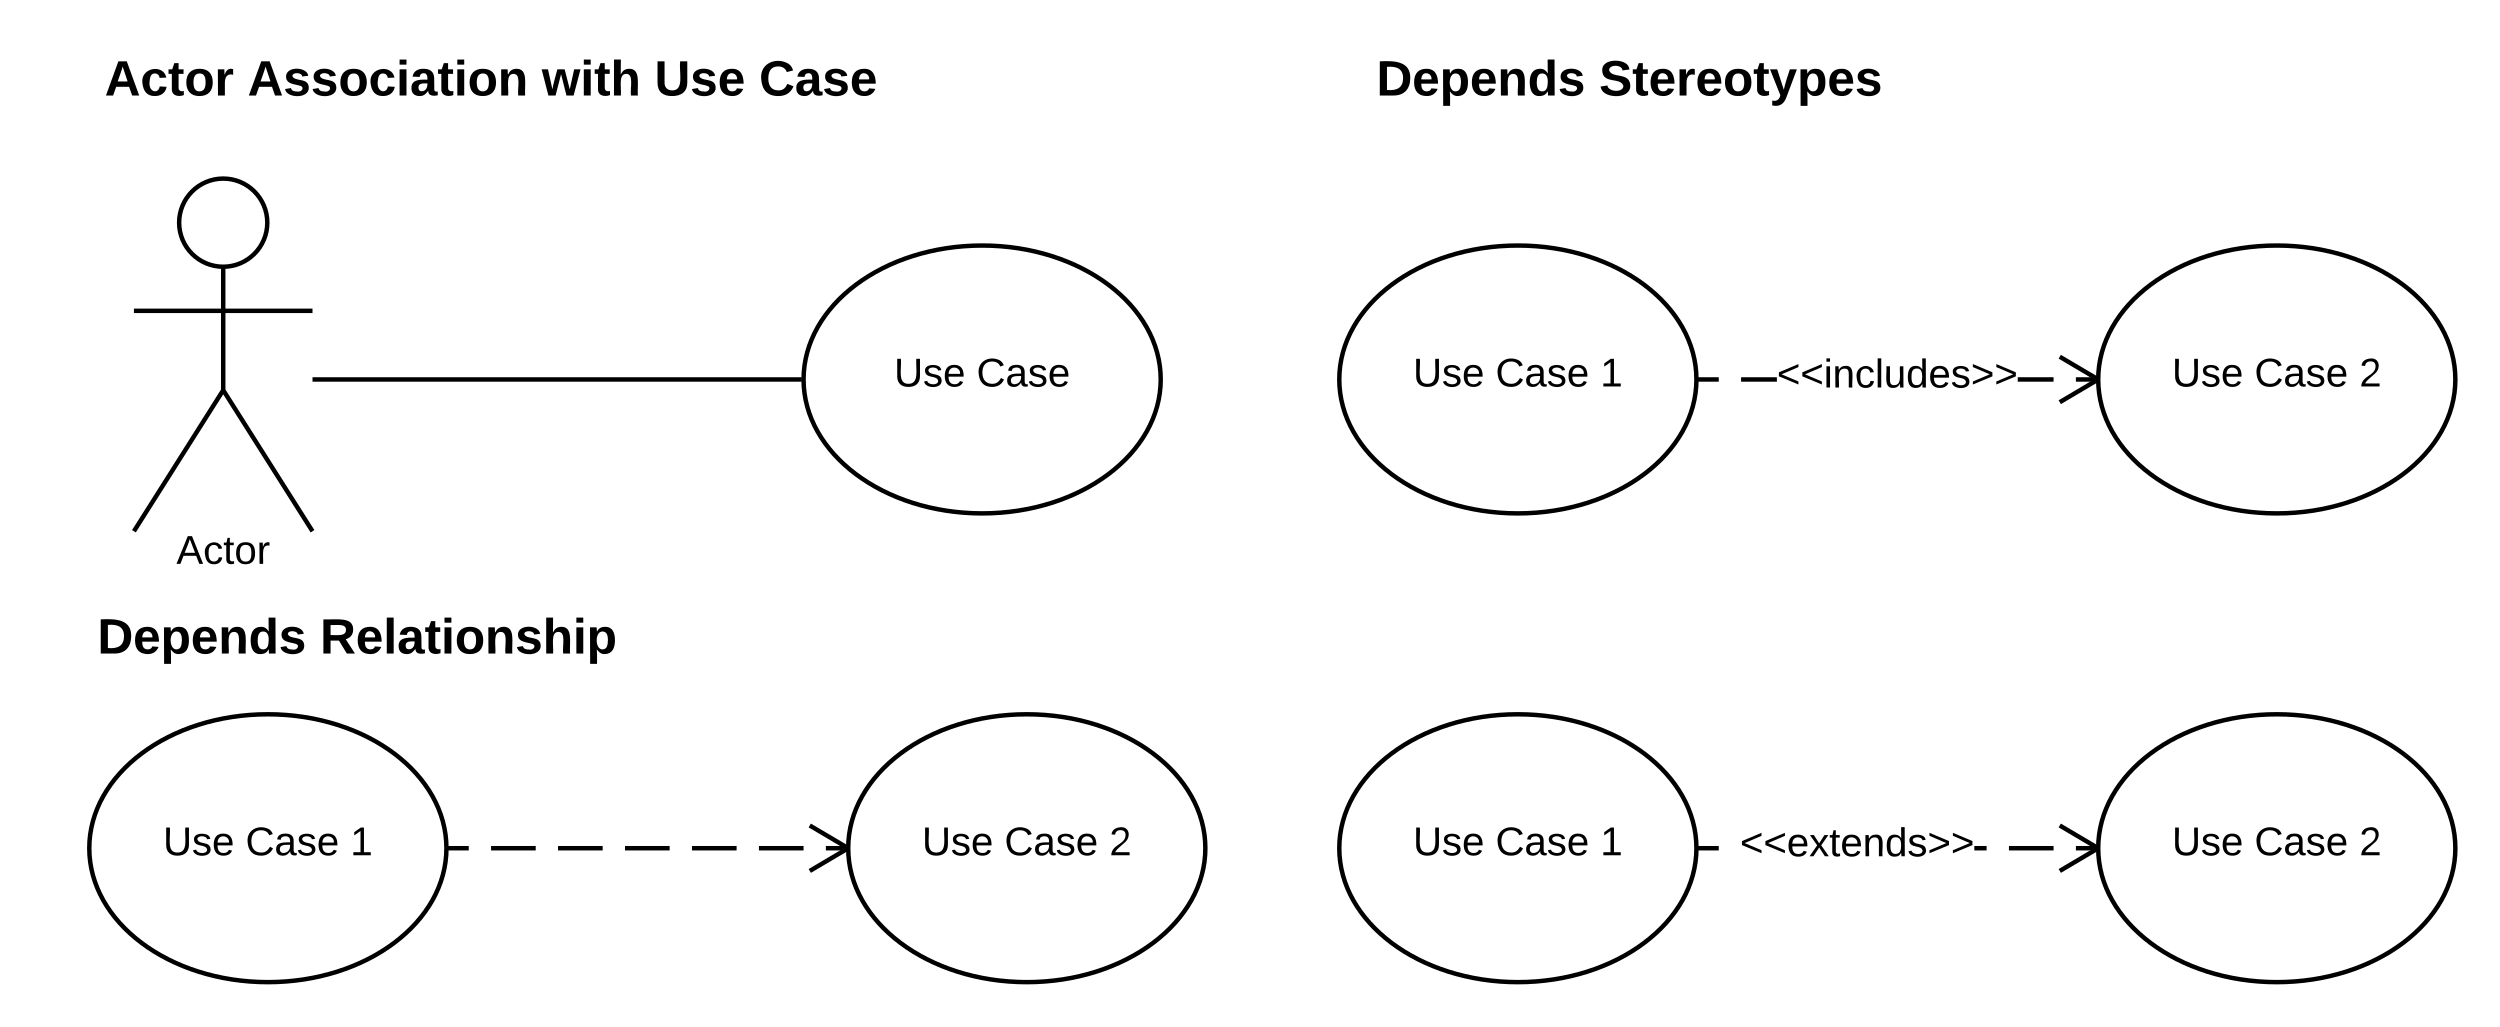
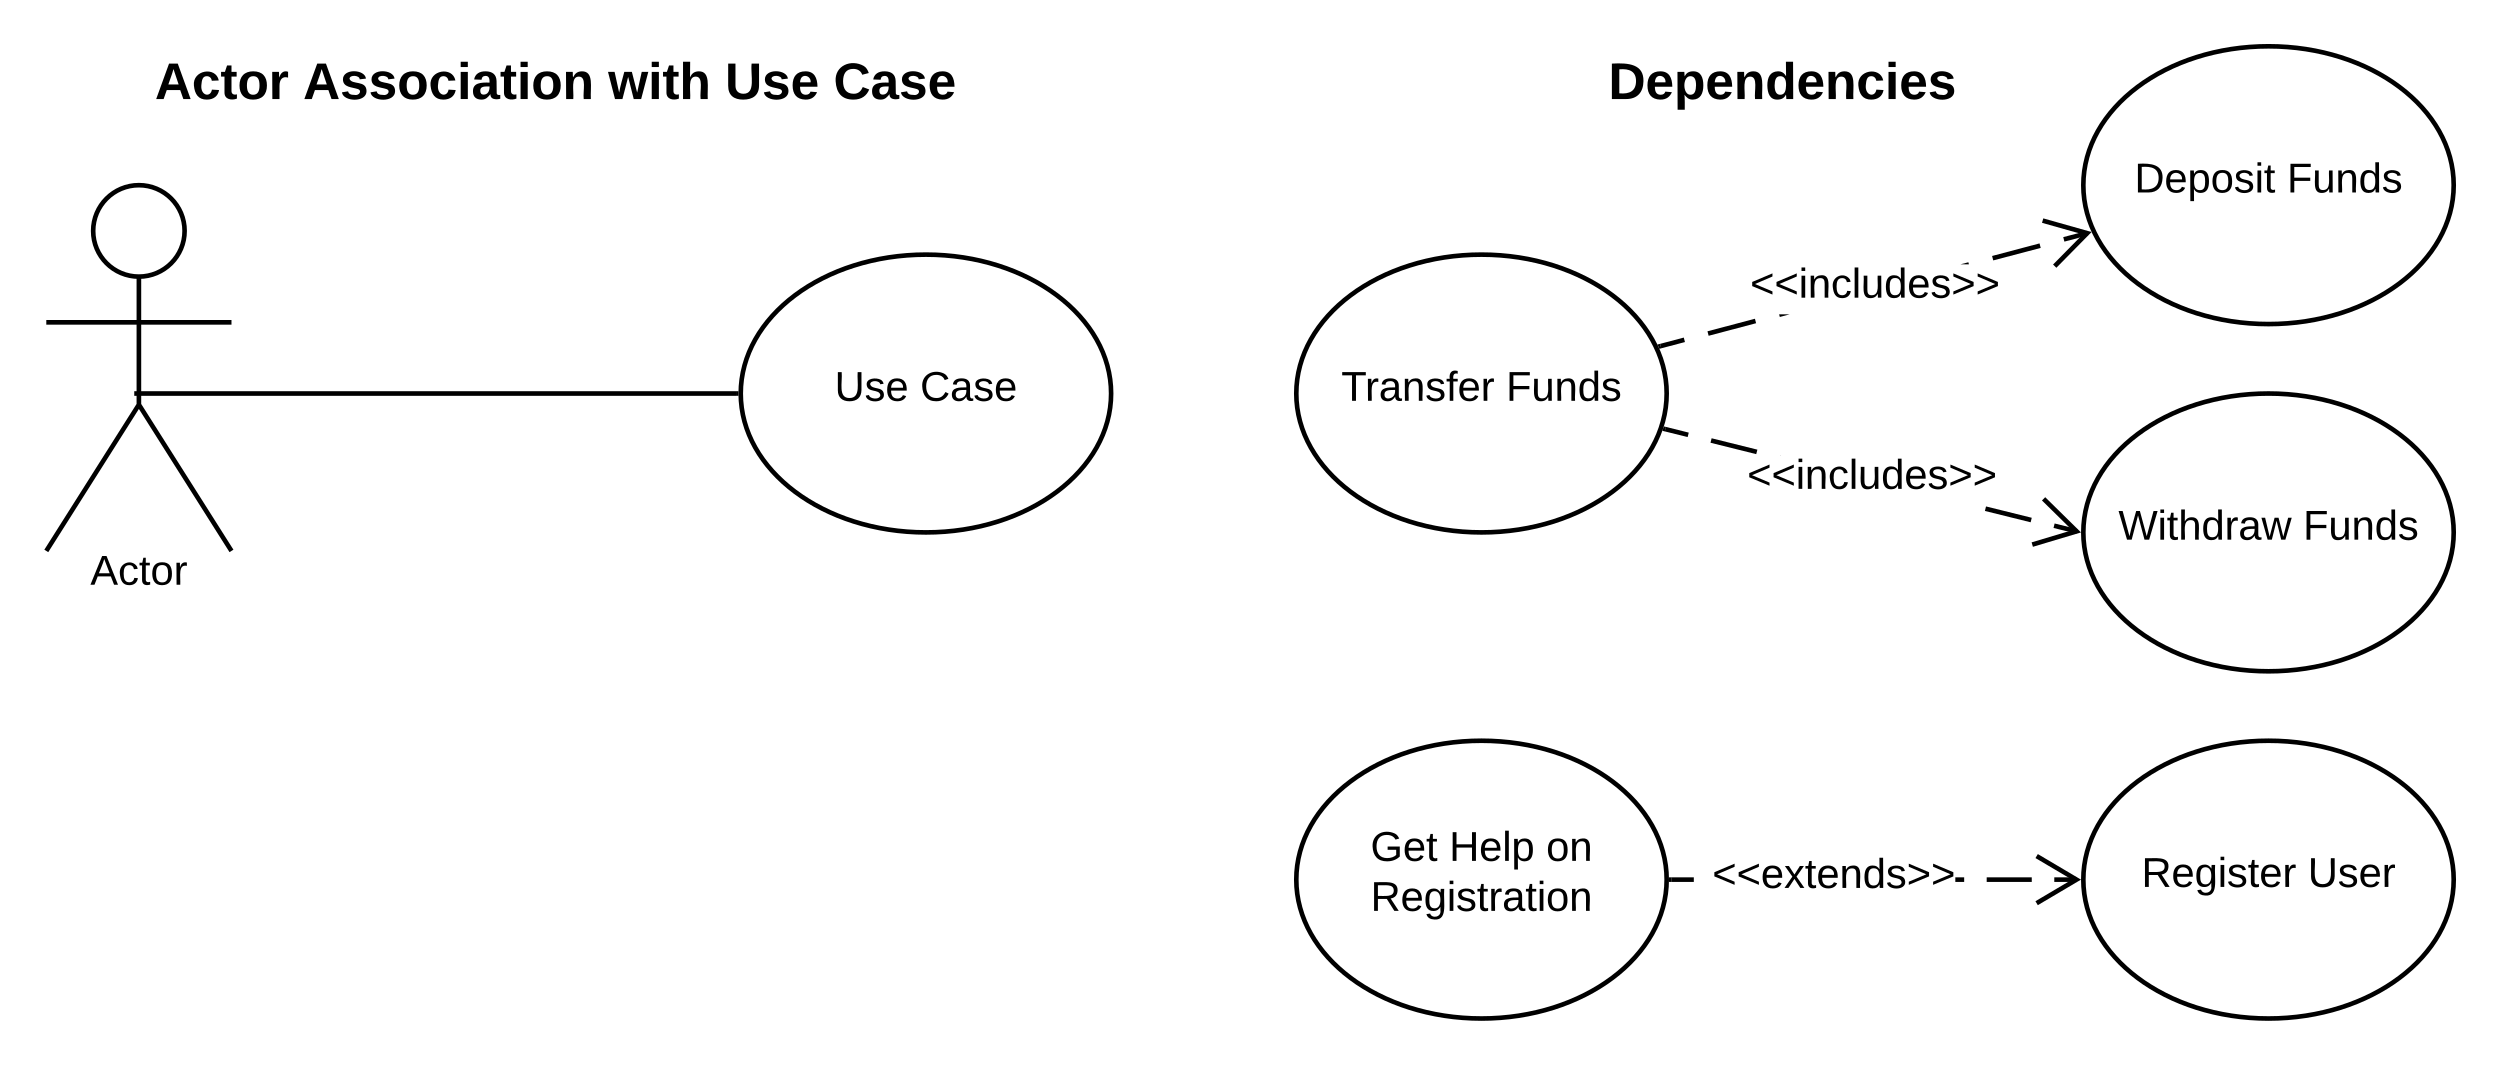
- <svg xmlns="http://www.w3.org/2000/svg" xmlns:xlink="http://www.w3.org/1999/xlink" width="1120" height="460">
-   <g transform="translate(-160 0)">
+ <svg xmlns="http://www.w3.org/2000/svg" xmlns:ns1="lucid" xmlns:xlink="http://www.w3.org/1999/xlink" width="1080" height="460">
+   <g transform="translate(-200 0)" ns1:page-tab-id="ZTWUxN9JNZVF">
    <path d="M0 0h1360v1760H0z" fill="#fff" />
    <path d="M279.75 99.75c0 10.9-8.84 19.75-19.75 19.75-10.9 0-19.75-8.84-19.75-19.75C240.25 88.85 249.1 80 260 80c10.9 0 19.75 8.84 19.75 19.75z" stroke="#000" stroke-width="2" fill="#fff" />
-     <path d="M220 80h80v158h-80z" fill="none" />
    <path d="M260 119.5v55.3l40 63.2m-40-63.2L220 238m0-98.75h80" stroke="#000" stroke-width="2" fill="none" />
+     <path d="M220 80h80v180h-80z" fill="none" />
    <use xlink:href="#a" transform="matrix(1,0,0,1,140,238) translate(99.025 14.6)" />
    <path d="M680 170c0 33.14-35.82 60-80 60s-80-26.86-80-60 35.82-60 80-60 80 26.86 80 60z" stroke="#000" stroke-width="2" fill="#fff" />
    <use xlink:href="#b" transform="matrix(1,0,0,1,520,110) translate(40.555 63.15)" />
    <use xlink:href="#c" transform="matrix(1,0,0,1,520,110) translate(77.505 63.15)" />
-     <path d="M360 380h180" fill="none" />
-     <path d="M360 380h10m10 0h20m10 0h20m10 0h20m10 0h20m10 0h20m10 0h10" stroke="#000" stroke-width="2" fill="none" />
-     <path d="M360 381h-.03l.03-1v-.38l-.03-.62h.03zM540.04 378.86L540 380v.38l.03.76-16.74 9.9-1.02-1.72 15.76-9.32-15.76-9.32 1-1.72z" />
-     <path d="M300 170h219" stroke="#000" stroke-width="2" fill="none" />
-     <path d="M520 170v.38l.03.62H519v-2h1.03z" />
-     <path d="M360 380c0 33.14-35.82 60-80 60s-80-26.86-80-60 35.82-60 80-60 80 26.86 80 60z" stroke="#000" stroke-width="2" fill="#fff" />
-     <use xlink:href="#b" transform="matrix(1,0,0,1,200,320) translate(33.055 63.15)" />
-     <use xlink:href="#d" transform="matrix(1,0,0,1,200,320) translate(70.005 63.15)" />
-     <use xlink:href="#e" transform="matrix(1,0,0,1,200,320) translate(116.955 63.15)" />
-     <path d="M700 380c0 33.14-35.82 60-80 60s-80-26.86-80-60 35.82-60 80-60 80 26.86 80 60z" stroke="#000" stroke-width="2" fill="#fff" />
-     <use xlink:href="#b" transform="matrix(1,0,0,1,540,320) translate(33.055 63.15)" />
-     <use xlink:href="#d" transform="matrix(1,0,0,1,540,320) translate(70.005 63.15)" />
-     <use xlink:href="#f" transform="matrix(1,0,0,1,540,320) translate(116.955 63.15)" />
-     <path d="M920 170h180" fill="none" />
-     <path d="M920 170h10m10 0h20m10 0h20m10 0h20m10 0h20m10 0h20m10 0h10" stroke="#000" stroke-width="2" fill="none" />
-     <path d="M920 171h-.03l.03-1v-.38l-.03-.62h.03zM1100.04 168.86L1100 170v.38l.03.76-16.74 9.9-1.02-1.72 15.76-9.32-15.76-9.32 1-1.72z" />
-     <path fill="#fff" d="M956.05 159.2h107.9v21.6h-107.9z" />
-     <use xlink:href="#g" transform="matrix(1,0,0,1,956.05,159.2) translate(0 14.4)" />
+     <path d="M262 170h256M262.03 170H258" stroke="#000" stroke-width="2" fill="none" />
+     <path d="M519 170v.4l.03.6h-1.06v-2h1.06zM927.9 147.77l-10.25 2.7-.5-1.92 10.24-2.72zm30.73-8.14l-20.5 5.43-.5-1.94 20.5-5.42zm10.25-2.7l-.3-1.13h4.53zm81.7-22.73h-3.7l3.45-.9zm31-7.1l-20.5 5.4-.5-1.92 20.5-5.43zm20.5-5.44l-10.26 2.72-.5-1.94 10.24-2.7z" />
+     <path d="M917.68 150.47l-.84.22-.6-1.38-.25-.47 1.17-.3zM1103.57 100.23l-15.22 15.45-1.43-1.4 12.85-13.04-17.62-4.98.55-1.92z" />
+     <use xlink:href="#d" transform="matrix(1,0,0,1,956.05,114.2) translate(0 14.4)" />
    <path d="M920 170c0 33.14-35.82 60-80 60s-80-26.86-80-60 35.82-60 80-60 80 26.86 80 60z" stroke="#000" stroke-width="2" fill="#fff" />
-     <use xlink:href="#b" transform="matrix(1,0,0,1,760,110) translate(33.055 63.15)" />
-     <use xlink:href="#d" transform="matrix(1,0,0,1,760,110) translate(70.005 63.15)" />
-     <use xlink:href="#e" transform="matrix(1,0,0,1,760,110) translate(116.955 63.15)" />
-     <path d="M1260 170c0 33.14-35.82 60-80 60s-80-26.86-80-60 35.82-60 80-60 80 26.86 80 60z" stroke="#000" stroke-width="2" fill="#fff" />
-     <use xlink:href="#b" transform="matrix(1,0,0,1,1100,110) translate(33.055 63.15)" />
-     <use xlink:href="#d" transform="matrix(1,0,0,1,1100,110) translate(70.005 63.15)" />
-     <use xlink:href="#f" transform="matrix(1,0,0,1,1100,110) translate(116.955 63.15)" />
-     <path d="M920 380h180" fill="none" />
-     <path d="M920 380h10m10 0h20m10 0h20m10 0h20m10 0h20m10 0h20m10 0h10" stroke="#000" stroke-width="2" fill="none" />
-     <path d="M920 381h-.03l.03-1v-.38l-.03-.62h.03zM1100.04 378.86L1100 380v.38l.03.76-16.74 9.9-1.02-1.72 15.76-9.32-15.76-9.32 1-1.72z" />
-     <path fill="#fff" d="M939.5 369.2h105v21.6h-105z" />
-     <use xlink:href="#h" transform="matrix(1,0,0,1,939.5,369.2) translate(0 14.4)" />
+     <use xlink:href="#e" transform="matrix(1,0,0,1,760,110) translate(19.43 63.15)" />
+     <use xlink:href="#f" transform="matrix(1,0,0,1,760,110) translate(90.63 63.15)" />
+     <path d="M1260 80c0 33.14-35.82 60-80 60s-80-26.86-80-60 35.82-60 80-60 80 26.86 80 60z" stroke="#000" stroke-width="2" fill="#fff" />
+     <use xlink:href="#g" transform="matrix(1,0,0,1,1100,20) translate(22.08 63.15)" />
+     <use xlink:href="#f" transform="matrix(1,0,0,1,1100,20) translate(87.98 63.15)" />
+     <path d="M931.73 381H922v-2h9.73zm146 0h-19.48v-2h19.47zm19.45 0h-9.73v-2h9.73zm-48.66 0h-3.82v-2h3.82z" />
+     <path d="M922.03 381h-1.06l.03-1v-.4l-.03-.6h1.06zM1099 380l-18.67 11.04-1.02-1.72 15.77-9.32-15.76-9.32 1.03-1.72z" />
+     <use xlink:href="#h" transform="matrix(1,0,0,1,939.7,369.2) translate(0 14.4)" />
    <path d="M920 380c0 33.14-35.82 60-80 60s-80-26.86-80-60 35.82-60 80-60 80 26.86 80 60z" stroke="#000" stroke-width="2" fill="#fff" />
-     <use xlink:href="#b" transform="matrix(1,0,0,1,760,320) translate(33.055 63.15)" />
-     <use xlink:href="#d" transform="matrix(1,0,0,1,760,320) translate(70.005 63.15)" />
-     <use xlink:href="#e" transform="matrix(1,0,0,1,760,320) translate(116.955 63.15)" />
+     <use xlink:href="#i" transform="matrix(1,0,0,1,760,320) translate(32.055 51.9)" />
+     <use xlink:href="#j" transform="matrix(1,0,0,1,760,320) translate(66.055 51.9)" />
+     <use xlink:href="#k" transform="matrix(1,0,0,1,760,320) translate(107.955 51.9)" />
+     <use xlink:href="#l" transform="matrix(1,0,0,1,760,320) translate(32.105 73.5)" />
    <path d="M1260 380c0 33.14-35.82 60-80 60s-80-26.86-80-60 35.82-60 80-60 80 26.86 80 60z" stroke="#000" stroke-width="2" fill="#fff" />
+     <use xlink:href="#m" transform="matrix(1,0,0,1,1100,320) translate(25.13 63.15)" />
+     <use xlink:href="#n" transform="matrix(1,0,0,1,1100,320) translate(96.98 63.15)" />
+     <path d="M240 20h400v40H240z" fill="#fff" />
+     <use xlink:href="#o" transform="matrix(1,0,0,1,240,20) translate(26.91858 22.78778)" />
+     <use xlink:href="#p" transform="matrix(1,0,0,1,240,20) translate(90.93093 22.78778)" />
+     <use xlink:href="#q" transform="matrix(1,0,0,1,240,20) translate(222.721 22.78778)" />
+     <use xlink:href="#r" transform="matrix(1,0,0,1,240,20) translate(273.2149 22.78778)" />
+     <use xlink:href="#s" transform="matrix(1,0,0,1,240,20) translate(320.0667 22.78778)" />
+     <path d="M840 20h260v40H840z" fill="#fff" />
    <g>
-       <use xlink:href="#b" transform="matrix(1,0,0,1,1100,320) translate(33.055 63.15)" />
-       <use xlink:href="#d" transform="matrix(1,0,0,1,1100,320) translate(70.005 63.15)" />
-       <use xlink:href="#f" transform="matrix(1,0,0,1,1100,320) translate(116.955 63.15)" />
+       <use xlink:href="#t" transform="matrix(1,0,0,1,840,20) translate(54.85068 22.78778)" />
    </g>
-     <path d="M180 270h280v40H180z" fill="#fff" />
+     <path d="M1260 230c0 33.14-35.82 60-80 60s-80-26.86-80-60 35.82-60 80-60 80 26.86 80 60z" stroke="#000" stroke-width="2" fill="#fff" />
    <g>
-       <use xlink:href="#i" transform="matrix(1,0,0,1,180,270) translate(23.64698 22.78778)" />
-       <use xlink:href="#j" transform="matrix(1,0,0,1,180,270) translate(123.4001 22.78778)" />
+       <use xlink:href="#u" transform="matrix(1,0,0,1,1100,170) translate(15.13 63.15)" />
+       <use xlink:href="#f" transform="matrix(1,0,0,1,1100,170) translate(94.93 63.15)" />
    </g>
-     <path d="M180 20h400v40H180z" fill="#fff" />
+     <path d="M1097.48 228.6l-.5 1.93-9.86-2.45.48-1.94zm-19.76-4.92l-.48 1.95-19.76-4.9.48-1.95zm-108.33-26.9h-.36l.02-.08zm-10.2-2.53l-.5 1.94-19.75-4.92.48-1.94zm-29.65-7.36l-.48 1.93-9.88-2.46.47-1.94z" />
+     <path d="M919.7 184.44l-.48 1.94-1.1-.27.58-1.6.08-.3zM1099 230l-20.78 6.22-.57-1.92 17.54-5.25-13.06-12.84 1.4-1.42z" />
    <g>
-       <use xlink:href="#k" transform="matrix(1,0,0,1,180,20) translate(26.91858 22.78778)" />
-       <use xlink:href="#l" transform="matrix(1,0,0,1,180,20) translate(90.93093 22.78778)" />
-       <use xlink:href="#m" transform="matrix(1,0,0,1,180,20) translate(222.721 22.78778)" />
-       <use xlink:href="#n" transform="matrix(1,0,0,1,180,20) translate(273.2149 22.78778)" />
-       <use xlink:href="#o" transform="matrix(1,0,0,1,180,20) translate(320.0667 22.78778)" />
-     </g>
-     <path d="M760 20h260v40H760z" fill="#fff" />
-     <g>
-       <use xlink:href="#i" transform="matrix(1,0,0,1,760,20) translate(16.67167 22.78778)" />
-       <use xlink:href="#p" transform="matrix(1,0,0,1,760,20) translate(116.4248 22.78778)" />
+       <use xlink:href="#d" transform="matrix(1,0,0,1,954.7814,196.7817) translate(0 14.4)" />
    </g>
    <defs>
-       <path d="M205 0l-28-72H64L36 0H1l101-248h38L239 0h-34zm-38-99l-47-123c-12 45-31 82-46 123h93" id="q" />
-       <path d="M96-169c-40 0-48 33-48 73s9 75 48 75c24 0 41-14 43-38l32 2c-6 37-31 61-74 61-59 0-76-41-82-99-10-93 101-131 147-64 4 7 5 14 7 22l-32 3c-4-21-16-35-41-35" id="r" />
-       <path d="M59-47c-2 24 18 29 38 22v24C64 9 27 4 27-40v-127H5v-23h24l9-43h21v43h35v23H59v120" id="s" />
-       <path d="M100-194c62-1 85 37 85 99 1 63-27 99-86 99S16-35 15-95c0-66 28-99 85-99zM99-20c44 1 53-31 53-75 0-43-8-75-51-75s-53 32-53 75 10 74 51 75" id="t" />
-       <path d="M114-163C36-179 61-72 57 0H25l-1-190h30c1 12-1 29 2 39 6-27 23-49 58-41v29" id="u" />
+       <path d="M205 0l-28-72H64L36 0H1l101-248h38L239 0h-34zm-38-99l-47-123c-12 45-31 82-46 123h93" id="v" />
+       <path d="M96-169c-40 0-48 33-48 73s9 75 48 75c24 0 41-14 43-38l32 2c-6 37-31 61-74 61-59 0-76-41-82-99-10-93 101-131 147-64 4 7 5 14 7 22l-32 3c-4-21-16-35-41-35" id="w" />
+       <path d="M59-47c-2 24 18 29 38 22v24C64 9 27 4 27-40v-127H5v-23h24l9-43h21v43h35v23H59v120" id="x" />
+       <path d="M100-194c62-1 85 37 85 99 1 63-27 99-86 99S16-35 15-95c0-66 28-99 85-99zM99-20c44 1 53-31 53-75 0-43-8-75-51-75s-53 32-53 75 10 74 51 75" id="y" />
+       <path d="M114-163C36-179 61-72 57 0H25l-1-190h30c1 12-1 29 2 39 6-27 23-49 58-41v29" id="z" />
      <g id="a">
-         <use transform="matrix(0.05,0,0,0.05,0,0)" xlink:href="#q" />
-         <use transform="matrix(0.05,0,0,0.05,12,0)" xlink:href="#r" />
-         <use transform="matrix(0.05,0,0,0.05,21,0)" xlink:href="#s" />
-         <use transform="matrix(0.05,0,0,0.05,26,0)" xlink:href="#t" />
-         <use transform="matrix(0.05,0,0,0.05,36,0)" xlink:href="#u" />
-       </g>
-       <path d="M232-93c-1 65-40 97-104 97C67 4 28-28 28-90v-158h33c8 89-33 224 67 224 102 0 64-133 71-224h33v155" id="v" />
-       <path d="M135-143c-3-34-86-38-87 0 15 53 115 12 119 90S17 21 10-45l28-5c4 36 97 45 98 0-10-56-113-15-118-90-4-57 82-63 122-42 12 7 21 19 24 35" id="w" />
-       <path d="M100-194c63 0 86 42 84 106H49c0 40 14 67 53 68 26 1 43-12 49-29l28 8c-11 28-37 45-77 45C44 4 14-33 15-96c1-61 26-98 85-98zm52 81c6-60-76-77-97-28-3 7-6 17-6 28h103" id="x" />
+         <use transform="matrix(0.05,0,0,0.05,0,0)" xlink:href="#v" />
+         <use transform="matrix(0.05,0,0,0.05,12,0)" xlink:href="#w" />
+         <use transform="matrix(0.05,0,0,0.05,21,0)" xlink:href="#x" />
+         <use transform="matrix(0.05,0,0,0.05,26,0)" xlink:href="#y" />
+         <use transform="matrix(0.05,0,0,0.05,36,0)" xlink:href="#z" />
+       </g>
+       <path d="M232-93c-1 65-40 97-104 97C67 4 28-28 28-90v-158h33c8 89-33 224 67 224 102 0 64-133 71-224h33v155" id="A" />
+       <path d="M135-143c-3-34-86-38-87 0 15 53 115 12 119 90S17 21 10-45l28-5c4 36 97 45 98 0-10-56-113-15-118-90-4-57 82-63 122-42 12 7 21 19 24 35" id="B" />
+       <path d="M100-194c63 0 86 42 84 106H49c0 40 14 67 53 68 26 1 43-12 49-29l28 8c-11 28-37 45-77 45C44 4 14-33 15-96c1-61 26-98 85-98zm52 81c6-60-76-77-97-28-3 7-6 17-6 28h103" id="C" />
      <g id="b">
-         <use transform="matrix(0.05,0,0,0.05,0,0)" xlink:href="#v" />
-         <use transform="matrix(0.05,0,0,0.05,12.95,0)" xlink:href="#w" />
-         <use transform="matrix(0.05,0,0,0.05,21.95,0)" xlink:href="#x" />
-       </g>
-       <path d="M212-179c-10-28-35-45-73-45-59 0-87 40-87 99 0 60 29 101 89 101 43 0 62-24 78-52l27 14C228-24 195 4 139 4 59 4 22-46 18-125c-6-104 99-153 187-111 19 9 31 26 39 46" id="y" />
-       <path d="M141-36C126-15 110 5 73 4 37 3 15-17 15-53c-1-64 63-63 125-63 3-35-9-54-41-54-24 1-41 7-42 31l-33-3c5-37 33-52 76-52 45 0 72 20 72 64v82c-1 20 7 32 28 27v20c-31 9-61-2-59-35zM48-53c0 20 12 33 32 33 41-3 63-29 60-74-43 2-92-5-92 41" id="z" />
+         <use transform="matrix(0.05,0,0,0.05,0,0)" xlink:href="#A" />
+         <use transform="matrix(0.05,0,0,0.05,12.95,0)" xlink:href="#B" />
+         <use transform="matrix(0.05,0,0,0.05,21.95,0)" xlink:href="#C" />
+       </g>
+       <path d="M212-179c-10-28-35-45-73-45-59 0-87 40-87 99 0 60 29 101 89 101 43 0 62-24 78-52l27 14C228-24 195 4 139 4 59 4 22-46 18-125c-6-104 99-153 187-111 19 9 31 26 39 46" id="D" />
+       <path d="M141-36C126-15 110 5 73 4 37 3 15-17 15-53c-1-64 63-63 125-63 3-35-9-54-41-54-24 1-41 7-42 31l-33-3c5-37 33-52 76-52 45 0 72 20 72 64v82c-1 20 7 32 28 27v20c-31 9-61-2-59-35zM48-53c0 20 12 33 32 33 41-3 63-29 60-74-43 2-92-5-92 41" id="E" />
      <g id="c">
+         <use transform="matrix(0.05,0,0,0.05,0,0)" xlink:href="#D" />
+         <use transform="matrix(0.05,0,0,0.05,12.95,0)" xlink:href="#E" />
+         <use transform="matrix(0.05,0,0,0.05,22.95,0)" xlink:href="#B" />
+         <use transform="matrix(0.05,0,0,0.05,31.95,0)" xlink:href="#C" />
+       </g>
+       <path d="M18-100v-36l175-74v27L42-118l151 64v27" id="F" />
+       <path d="M24-231v-30h32v30H24zM24 0v-190h32V0H24" id="G" />
+       <path d="M117-194c89-4 53 116 60 194h-32v-121c0-31-8-49-39-48C34-167 62-67 57 0H25l-1-190h30c1 10-1 24 2 32 11-22 29-35 61-36" id="H" />
+       <path d="M24 0v-261h32V0H24" id="I" />
+       <path d="M84 4C-5 8 30-112 23-190h32v120c0 31 7 50 39 49 72-2 45-101 50-169h31l1 190h-30c-1-10 1-25-2-33-11 22-28 36-60 37" id="J" />
+       <path d="M85-194c31 0 48 13 60 33l-1-100h32l1 261h-30c-2-10 0-23-3-31C134-8 116 4 85 4 32 4 16-35 15-94c0-66 23-100 70-100zm9 24c-40 0-46 34-46 75 0 40 6 74 45 74 42 0 51-32 51-76 0-42-9-74-50-73" id="K" />
+       <path d="M18-27v-27l151-64-151-65v-27l175 74v36" id="L" />
+       <g id="d">
+         <use transform="matrix(0.05,0,0,0.05,0,0)" xlink:href="#F" />
+         <use transform="matrix(0.05,0,0,0.05,10.5,0)" xlink:href="#F" />
+         <use transform="matrix(0.05,0,0,0.05,21,0)" xlink:href="#G" />
+         <use transform="matrix(0.05,0,0,0.05,24.95,0)" xlink:href="#H" />
+         <use transform="matrix(0.05,0,0,0.05,34.95,0)" xlink:href="#w" />
+         <use transform="matrix(0.05,0,0,0.05,43.95,0)" xlink:href="#I" />
+         <use transform="matrix(0.05,0,0,0.05,47.9,0)" xlink:href="#J" />
+         <use transform="matrix(0.05,0,0,0.05,57.9,0)" xlink:href="#K" />
+         <use transform="matrix(0.05,0,0,0.05,67.9,0)" xlink:href="#C" />
+         <use transform="matrix(0.05,0,0,0.05,77.9,0)" xlink:href="#B" />
+         <use transform="matrix(0.05,0,0,0.05,86.9,0)" xlink:href="#L" />
+         <use transform="matrix(0.05,0,0,0.05,97.4,0)" xlink:href="#L" />
+       </g>
+       <path d="M127-220V0H93v-220H8v-28h204v28h-85" id="M" />
+       <path d="M101-234c-31-9-42 10-38 44h38v23H63V0H32v-167H5v-23h27c-7-52 17-82 69-68v24" id="N" />
+       <g id="e">
+         <use transform="matrix(0.05,0,0,0.05,0,0)" xlink:href="#M" />
+         <use transform="matrix(0.05,0,0,0.05,10.3,0)" xlink:href="#z" />
+         <use transform="matrix(0.05,0,0,0.05,16.25,0)" xlink:href="#E" />
+         <use transform="matrix(0.05,0,0,0.05,26.25,0)" xlink:href="#H" />
+         <use transform="matrix(0.05,0,0,0.05,36.25,0)" xlink:href="#B" />
+         <use transform="matrix(0.05,0,0,0.05,45.25,0)" xlink:href="#N" />
+         <use transform="matrix(0.05,0,0,0.05,50.25,0)" xlink:href="#C" />
+         <use transform="matrix(0.05,0,0,0.05,60.25,0)" xlink:href="#z" />
+       </g>
+       <path d="M63-220v92h138v28H63V0H30v-248h175v28H63" id="O" />
+       <g id="f">
+         <use transform="matrix(0.05,0,0,0.05,0,0)" xlink:href="#O" />
+         <use transform="matrix(0.05,0,0,0.05,10.95,0)" xlink:href="#J" />
+         <use transform="matrix(0.05,0,0,0.05,20.95,0)" xlink:href="#H" />
+         <use transform="matrix(0.05,0,0,0.05,30.95,0)" xlink:href="#K" />
+         <use transform="matrix(0.05,0,0,0.05,40.95,0)" xlink:href="#B" />
+       </g>
+       <path d="M30-248c118-7 216 8 213 122C240-48 200 0 122 0H30v-248zM63-27c89 8 146-16 146-99s-60-101-146-95v194" id="P" />
+       <path d="M115-194c55 1 70 41 70 98S169 2 115 4C84 4 66-9 55-30l1 105H24l-1-265h31l2 30c10-21 28-34 59-34zm-8 174c40 0 45-34 45-75s-6-73-45-74c-42 0-51 32-51 76 0 43 10 73 51 73" id="Q" />
+       <g id="g">
+         <use transform="matrix(0.05,0,0,0.05,0,0)" xlink:href="#P" />
+         <use transform="matrix(0.05,0,0,0.05,12.95,0)" xlink:href="#C" />
+         <use transform="matrix(0.05,0,0,0.05,22.95,0)" xlink:href="#Q" />
+         <use transform="matrix(0.05,0,0,0.05,32.95,0)" xlink:href="#y" />
+         <use transform="matrix(0.05,0,0,0.05,42.95,0)" xlink:href="#B" />
+         <use transform="matrix(0.05,0,0,0.05,51.95,0)" xlink:href="#G" />
+         <use transform="matrix(0.05,0,0,0.05,55.9,0)" xlink:href="#x" />
+       </g>
+       <path d="M141 0L90-78 38 0H4l68-98-65-92h35l48 74 47-74h35l-64 92 68 98h-35" id="R" />
+       <g id="h">
+         <use transform="matrix(0.05,0,0,0.05,0,0)" xlink:href="#F" />
+         <use transform="matrix(0.05,0,0,0.05,10.5,0)" xlink:href="#F" />
+         <use transform="matrix(0.05,0,0,0.05,21,0)" xlink:href="#C" />
+         <use transform="matrix(0.05,0,0,0.05,31,0)" xlink:href="#R" />
+         <use transform="matrix(0.05,0,0,0.05,40,0)" xlink:href="#x" />
+         <use transform="matrix(0.05,0,0,0.05,45,0)" xlink:href="#C" />
+         <use transform="matrix(0.05,0,0,0.05,55,0)" xlink:href="#H" />
+         <use transform="matrix(0.05,0,0,0.05,65,0)" xlink:href="#K" />
+         <use transform="matrix(0.05,0,0,0.05,75,0)" xlink:href="#B" />
+         <use transform="matrix(0.05,0,0,0.05,84,0)" xlink:href="#L" />
+         <use transform="matrix(0.05,0,0,0.05,94.5,0)" xlink:href="#L" />
+       </g>
+       <path d="M143 4C61 4 22-44 18-125c-5-107 100-154 193-111 17 8 29 25 37 43l-32 9c-13-25-37-40-76-40-61 0-88 39-88 99 0 61 29 100 91 101 35 0 62-11 79-27v-45h-74v-28h105v86C228-13 192 4 143 4" id="S" />
+       <g id="i">
+         <use transform="matrix(0.05,0,0,0.05,0,0)" xlink:href="#S" />
+         <use transform="matrix(0.05,0,0,0.05,14,0)" xlink:href="#C" />
+         <use transform="matrix(0.05,0,0,0.05,24,0)" xlink:href="#x" />
+       </g>
+       <path d="M197 0v-115H63V0H30v-248h33v105h134v-105h34V0h-34" id="T" />
+       <g id="j">
+         <use transform="matrix(0.05,0,0,0.05,0,0)" xlink:href="#T" />
+         <use transform="matrix(0.05,0,0,0.05,12.95,0)" xlink:href="#C" />
+         <use transform="matrix(0.05,0,0,0.05,22.95,0)" xlink:href="#I" />
+         <use transform="matrix(0.05,0,0,0.05,26.9,0)" xlink:href="#Q" />
+       </g>
+       <g id="k">
        <use transform="matrix(0.05,0,0,0.05,0,0)" xlink:href="#y" />
-         <use transform="matrix(0.05,0,0,0.05,12.95,0)" xlink:href="#z" />
-         <use transform="matrix(0.05,0,0,0.05,22.95,0)" xlink:href="#w" />
-         <use transform="matrix(0.05,0,0,0.05,31.95,0)" xlink:href="#x" />
-       </g>
-       <g id="d">
-         <use transform="matrix(0.05,0,0,0.05,0,0)" xlink:href="#y" />
-         <use transform="matrix(0.05,0,0,0.05,12.95,0)" xlink:href="#z" />
-         <use transform="matrix(0.05,0,0,0.05,22.95,0)" xlink:href="#w" />
-         <use transform="matrix(0.05,0,0,0.05,31.95,0)" xlink:href="#x" />
-       </g>
-       <path d="M27 0v-27h64v-190l-56 39v-29l58-41h29v221h61V0H27" id="A" />
-       <use transform="matrix(0.05,0,0,0.05,0,0)" xlink:href="#A" id="e" />
-       <path d="M101-251c82-7 93 87 43 132L82-64C71-53 59-42 53-27h129V0H18c2-99 128-94 128-182 0-28-16-43-45-43s-46 15-49 41l-32-3c6-41 34-60 81-64" id="B" />
-       <use transform="matrix(0.05,0,0,0.05,0,0)" xlink:href="#B" id="f" />
-       <path d="M18-100v-36l175-74v27L42-118l151 64v27" id="C" />
-       <path d="M24-231v-30h32v30H24zM24 0v-190h32V0H24" id="D" />
-       <path d="M117-194c89-4 53 116 60 194h-32v-121c0-31-8-49-39-48C34-167 62-67 57 0H25l-1-190h30c1 10-1 24 2 32 11-22 29-35 61-36" id="E" />
-       <path d="M24 0v-261h32V0H24" id="F" />
-       <path d="M84 4C-5 8 30-112 23-190h32v120c0 31 7 50 39 49 72-2 45-101 50-169h31l1 190h-30c-1-10 1-25-2-33-11 22-28 36-60 37" id="G" />
-       <path d="M85-194c31 0 48 13 60 33l-1-100h32l1 261h-30c-2-10 0-23-3-31C134-8 116 4 85 4 32 4 16-35 15-94c0-66 23-100 70-100zm9 24c-40 0-46 34-46 75 0 40 6 74 45 74 42 0 51-32 51-76 0-42-9-74-50-73" id="H" />
-       <path d="M18-27v-27l151-64-151-65v-27l175 74v36" id="I" />
-       <g id="g">
-         <use transform="matrix(0.05,0,0,0.05,0,0)" xlink:href="#C" />
-         <use transform="matrix(0.05,0,0,0.05,10.5,0)" xlink:href="#C" />
-         <use transform="matrix(0.05,0,0,0.05,21,0)" xlink:href="#D" />
-         <use transform="matrix(0.05,0,0,0.05,24.95,0)" xlink:href="#E" />
-         <use transform="matrix(0.05,0,0,0.05,34.95,0)" xlink:href="#r" />
-         <use transform="matrix(0.05,0,0,0.05,43.95,0)" xlink:href="#F" />
-         <use transform="matrix(0.05,0,0,0.05,47.9,0)" xlink:href="#G" />
-         <use transform="matrix(0.05,0,0,0.05,57.9,0)" xlink:href="#H" />
-         <use transform="matrix(0.05,0,0,0.05,67.9,0)" xlink:href="#x" />
-         <use transform="matrix(0.05,0,0,0.05,77.9,0)" xlink:href="#w" />
-         <use transform="matrix(0.05,0,0,0.05,86.9,0)" xlink:href="#I" />
-         <use transform="matrix(0.05,0,0,0.05,97.4,0)" xlink:href="#I" />
-       </g>
-       <path d="M141 0L90-78 38 0H4l68-98-65-92h35l48 74 47-74h35l-64 92 68 98h-35" id="J" />
-       <g id="h">
-         <use transform="matrix(0.05,0,0,0.05,0,0)" xlink:href="#C" />
-         <use transform="matrix(0.05,0,0,0.05,10.5,0)" xlink:href="#C" />
-         <use transform="matrix(0.05,0,0,0.05,21,0)" xlink:href="#x" />
-         <use transform="matrix(0.05,0,0,0.05,31,0)" xlink:href="#J" />
-         <use transform="matrix(0.05,0,0,0.05,40,0)" xlink:href="#s" />
-         <use transform="matrix(0.05,0,0,0.05,45,0)" xlink:href="#x" />
-         <use transform="matrix(0.05,0,0,0.05,55,0)" xlink:href="#E" />
-         <use transform="matrix(0.05,0,0,0.05,65,0)" xlink:href="#H" />
-         <use transform="matrix(0.05,0,0,0.05,75,0)" xlink:href="#w" />
-         <use transform="matrix(0.05,0,0,0.05,84,0)" xlink:href="#I" />
-         <use transform="matrix(0.05,0,0,0.05,94.5,0)" xlink:href="#I" />
-       </g>
-       <path d="M24-248c120-7 223 5 221 122C244-46 201 0 124 0H24v-248zM76-40c74 7 117-18 117-86 0-67-45-88-117-82v168" id="K" />
-       <path d="M185-48c-13 30-37 53-82 52C43 2 14-33 14-96s30-98 90-98c62 0 83 45 84 108H66c0 31 8 55 39 56 18 0 30-7 34-22zm-45-69c5-46-57-63-70-21-2 6-4 13-4 21h74" id="L" />
-       <path d="M135-194c53 0 70 44 70 98 0 56-19 98-73 100-31 1-45-17-59-34 3 33 2 69 2 105H25l-1-265h48c2 10 0 23 3 31 11-24 29-35 60-35zM114-30c33 0 39-31 40-66 0-38-9-64-40-64-56 0-55 130 0 130" id="M" />
-       <path d="M135-194c87-1 58 113 63 194h-50c-7-57 23-157-34-157-59 0-34 97-39 157H25l-1-190h47c2 12-1 28 3 38 12-26 28-41 61-42" id="N" />
-       <path d="M88-194c31-1 46 15 58 34l-1-101h50l1 261h-48c-2-10 0-23-3-31C134-8 116 4 84 4 32 4 16-41 15-95c0-56 19-97 73-99zm17 164c33 0 40-30 41-66 1-37-9-64-41-64s-38 30-39 65c0 43 13 65 39 65" id="O" />
-       <path d="M137-138c1-29-70-34-71-4 15 46 118 7 119 86 1 83-164 76-172 9l43-7c4 19 20 25 44 25 33 8 57-30 24-41C81-84 22-81 20-136c-2-80 154-74 161-7" id="P" />
-       <g id="i">
-         <use transform="matrix(0.0617284,0,0,0.0617284,0,0)" xlink:href="#K" />
-         <use transform="matrix(0.0617284,0,0,0.0617284,15.98765,0)" xlink:href="#L" />
-         <use transform="matrix(0.0617284,0,0,0.0617284,28.33333,0)" xlink:href="#M" />
-         <use transform="matrix(0.0617284,0,0,0.0617284,41.85185,0)" xlink:href="#L" />
-         <use transform="matrix(0.0617284,0,0,0.0617284,54.19753,0)" xlink:href="#N" />
-         <use transform="matrix(0.0617284,0,0,0.0617284,67.71605,0)" xlink:href="#O" />
-         <use transform="matrix(0.0617284,0,0,0.0617284,81.23457,0)" xlink:href="#P" />
-       </g>
-       <path d="M240-174c0 40-23 61-54 70L253 0h-59l-57-94H76V0H24v-248c93 4 217-23 216 74zM76-134c48-2 112 12 112-38 0-48-66-32-112-35v73" id="Q" />
-       <path d="M25 0v-261h50V0H25" id="R" />
-       <path d="M133-34C117-15 103 5 69 4 32 3 11-16 11-54c-1-60 55-63 116-61 1-26-3-47-28-47-18 1-26 9-28 27l-52-2c7-38 36-58 82-57s74 22 75 68l1 82c-1 14 12 18 25 15v27c-30 8-71 5-69-32zm-48 3c29 0 43-24 42-57-32 0-66-3-65 30 0 17 8 27 23 27" id="S" />
-       <path d="M115-3C79 11 28 4 28-45v-112H4v-33h27l15-45h31v45h36v33H77v99c-1 23 16 31 38 25v30" id="T" />
-       <path d="M25-224v-37h50v37H25zM25 0v-190h50V0H25" id="U" />
-       <path d="M110-194c64 0 96 36 96 99 0 64-35 99-97 99-61 0-95-36-95-99 0-62 34-99 96-99zm-1 164c35 0 45-28 45-65 0-40-10-65-43-65-34 0-45 26-45 65 0 36 10 65 43 65" id="V" />
-       <path d="M114-157C55-157 80-60 75 0H25v-261h50l-1 109c12-26 28-41 61-42 86-1 58 113 63 194h-50c-7-57 23-157-34-157" id="W" />
-       <g id="j">
-         <use transform="matrix(0.0617284,0,0,0.0617284,0,0)" xlink:href="#Q" />
-         <use transform="matrix(0.0617284,0,0,0.0617284,15.98765,0)" xlink:href="#L" />
-         <use transform="matrix(0.0617284,0,0,0.0617284,28.33333,0)" xlink:href="#R" />
-         <use transform="matrix(0.0617284,0,0,0.0617284,34.50617,0)" xlink:href="#S" />
-         <use transform="matrix(0.0617284,0,0,0.0617284,46.85185,0)" xlink:href="#T" />
-         <use transform="matrix(0.0617284,0,0,0.0617284,54.19753,0)" xlink:href="#U" />
-         <use transform="matrix(0.0617284,0,0,0.0617284,60.37037,0)" xlink:href="#V" />
-         <use transform="matrix(0.0617284,0,0,0.0617284,73.88889,0)" xlink:href="#N" />
-         <use transform="matrix(0.0617284,0,0,0.0617284,87.40741,0)" xlink:href="#P" />
-         <use transform="matrix(0.0617284,0,0,0.0617284,99.75309,0)" xlink:href="#W" />
-         <use transform="matrix(0.0617284,0,0,0.0617284,113.2716,0)" xlink:href="#U" />
-         <use transform="matrix(0.0617284,0,0,0.0617284,119.4444,0)" xlink:href="#M" />
-       </g>
-       <path d="M199 0l-22-63H83L61 0H9l90-248h61L250 0h-51zm-33-102l-36-108c-10 38-24 72-36 108h72" id="X" />
-       <path d="M190-63c-7 42-38 67-86 67-59 0-84-38-90-98-12-110 154-137 174-36l-49 2c-2-19-15-32-35-32-30 0-35 28-38 64-6 74 65 87 74 30" id="Y" />
-       <path d="M135-150c-39-12-60 13-60 57V0H25l-1-190h47c2 13-1 29 3 40 6-28 27-53 61-41v41" id="Z" />
-       <g id="k">
-         <use transform="matrix(0.0617284,0,0,0.0617284,0,0)" xlink:href="#X" />
-         <use transform="matrix(0.0617284,0,0,0.0617284,15.98765,0)" xlink:href="#Y" />
-         <use transform="matrix(0.0617284,0,0,0.0617284,28.33333,0)" xlink:href="#T" />
-         <use transform="matrix(0.0617284,0,0,0.0617284,35.67901,0)" xlink:href="#V" />
-         <use transform="matrix(0.0617284,0,0,0.0617284,49.19753,0)" xlink:href="#Z" />
-       </g>
+         <use transform="matrix(0.05,0,0,0.05,10,0)" xlink:href="#H" />
+       </g>
+       <path d="M233-177c-1 41-23 64-60 70L243 0h-38l-65-103H63V0H30v-248c88 3 205-21 203 71zM63-129c60-2 137 13 137-47 0-61-80-42-137-45v92" id="U" />
+       <path d="M177-190C167-65 218 103 67 71c-23-6-38-20-44-43l32-5c15 47 100 32 89-28v-30C133-14 115 1 83 1 29 1 15-40 15-95c0-56 16-97 71-98 29-1 48 16 59 35 1-10 0-23 2-32h30zM94-22c36 0 50-32 50-73 0-42-14-75-50-75-39 0-46 34-46 75s6 73 46 73" id="V" />
      <g id="l">
-         <use transform="matrix(0.0617284,0,0,0.0617284,0,0)" xlink:href="#X" />
-         <use transform="matrix(0.0617284,0,0,0.0617284,15.98765,0)" xlink:href="#P" />
-         <use transform="matrix(0.0617284,0,0,0.0617284,28.33333,0)" xlink:href="#P" />
-         <use transform="matrix(0.0617284,0,0,0.0617284,40.67901,0)" xlink:href="#V" />
-         <use transform="matrix(0.0617284,0,0,0.0617284,54.19753,0)" xlink:href="#Y" />
-         <use transform="matrix(0.0617284,0,0,0.0617284,66.54321,0)" xlink:href="#U" />
-         <use transform="matrix(0.0617284,0,0,0.0617284,72.71605,0)" xlink:href="#S" />
-         <use transform="matrix(0.0617284,0,0,0.0617284,85.06173,0)" xlink:href="#T" />
-         <use transform="matrix(0.0617284,0,0,0.0617284,92.40741,0)" xlink:href="#U" />
-         <use transform="matrix(0.0617284,0,0,0.0617284,98.58025,0)" xlink:href="#V" />
-         <use transform="matrix(0.0617284,0,0,0.0617284,112.0988,0)" xlink:href="#N" />
-       </g>
-       <path d="M231 0h-52l-39-155L100 0H48L-1-190h46L77-45c9-52 24-97 36-145h53l37 145 32-145h46" id="aa" />
+         <use transform="matrix(0.05,0,0,0.05,0,0)" xlink:href="#U" />
+         <use transform="matrix(0.05,0,0,0.05,12.95,0)" xlink:href="#C" />
+         <use transform="matrix(0.05,0,0,0.05,22.95,0)" xlink:href="#V" />
+         <use transform="matrix(0.05,0,0,0.05,32.95,0)" xlink:href="#G" />
+         <use transform="matrix(0.05,0,0,0.05,36.9,0)" xlink:href="#B" />
+         <use transform="matrix(0.05,0,0,0.05,45.9,0)" xlink:href="#x" />
+         <use transform="matrix(0.05,0,0,0.05,50.9,0)" xlink:href="#z" />
+         <use transform="matrix(0.05,0,0,0.05,56.85,0)" xlink:href="#E" />
+         <use transform="matrix(0.05,0,0,0.05,66.85,0)" xlink:href="#x" />
+         <use transform="matrix(0.05,0,0,0.05,71.85,0)" xlink:href="#G" />
+         <use transform="matrix(0.05,0,0,0.05,75.8,0)" xlink:href="#y" />
+         <use transform="matrix(0.05,0,0,0.05,85.8,0)" xlink:href="#H" />
+       </g>
      <g id="m">
-         <use transform="matrix(0.0617284,0,0,0.0617284,0,0)" xlink:href="#aa" />
-         <use transform="matrix(0.0617284,0,0,0.0617284,17.28395,0)" xlink:href="#U" />
-         <use transform="matrix(0.0617284,0,0,0.0617284,23.45679,0)" xlink:href="#T" />
-         <use transform="matrix(0.0617284,0,0,0.0617284,30.80247,0)" xlink:href="#W" />
-       </g>
-       <path d="M238-95c0 69-44 99-111 99C63 4 22-25 22-93v-155h51v151c-1 38 19 59 55 60 90 1 49-130 58-211h52v153" id="ab" />
+         <use transform="matrix(0.05,0,0,0.05,0,0)" xlink:href="#U" />
+         <use transform="matrix(0.05,0,0,0.05,12.95,0)" xlink:href="#C" />
+         <use transform="matrix(0.05,0,0,0.05,22.95,0)" xlink:href="#V" />
+         <use transform="matrix(0.05,0,0,0.05,32.95,0)" xlink:href="#G" />
+         <use transform="matrix(0.05,0,0,0.05,36.9,0)" xlink:href="#B" />
+         <use transform="matrix(0.05,0,0,0.05,45.9,0)" xlink:href="#x" />
+         <use transform="matrix(0.05,0,0,0.05,50.9,0)" xlink:href="#C" />
+         <use transform="matrix(0.05,0,0,0.05,60.9,0)" xlink:href="#z" />
+       </g>
      <g id="n">
-         <use transform="matrix(0.0617284,0,0,0.0617284,0,0)" xlink:href="#ab" />
-         <use transform="matrix(0.0617284,0,0,0.0617284,15.98765,0)" xlink:href="#P" />
-         <use transform="matrix(0.0617284,0,0,0.0617284,28.33333,0)" xlink:href="#L" />
-       </g>
-       <path d="M67-125c0 53 21 87 73 88 37 1 54-22 65-47l45 17C233-25 199 4 140 4 58 4 20-42 15-125 8-235 124-281 211-232c18 10 29 29 36 50l-46 12c-8-25-30-41-62-41-52 0-71 34-72 86" id="ac" />
+         <use transform="matrix(0.05,0,0,0.05,0,0)" xlink:href="#A" />
+         <use transform="matrix(0.05,0,0,0.05,12.95,0)" xlink:href="#B" />
+         <use transform="matrix(0.05,0,0,0.05,21.95,0)" xlink:href="#C" />
+         <use transform="matrix(0.05,0,0,0.05,31.95,0)" xlink:href="#z" />
+       </g>
+       <path d="M199 0l-22-63H83L61 0H9l90-248h61L250 0h-51zm-33-102l-36-108c-10 38-24 72-36 108h72" id="W" />
+       <path d="M190-63c-7 42-38 67-86 67-59 0-84-38-90-98-12-110 154-137 174-36l-49 2c-2-19-15-32-35-32-30 0-35 28-38 64-6 74 65 87 74 30" id="X" />
+       <path d="M115-3C79 11 28 4 28-45v-112H4v-33h27l15-45h31v45h36v33H77v99c-1 23 16 31 38 25v30" id="Y" />
+       <path d="M110-194c64 0 96 36 96 99 0 64-35 99-97 99-61 0-95-36-95-99 0-62 34-99 96-99zm-1 164c35 0 45-28 45-65 0-40-10-65-43-65-34 0-45 26-45 65 0 36 10 65 43 65" id="Z" />
+       <path d="M135-150c-39-12-60 13-60 57V0H25l-1-190h47c2 13-1 29 3 40 6-28 27-53 61-41v41" id="aa" />
      <g id="o">
-         <use transform="matrix(0.0617284,0,0,0.0617284,0,0)" xlink:href="#ac" />
-         <use transform="matrix(0.0617284,0,0,0.0617284,15.98765,0)" xlink:href="#S" />
-         <use transform="matrix(0.0617284,0,0,0.0617284,28.33333,0)" xlink:href="#P" />
-         <use transform="matrix(0.0617284,0,0,0.0617284,40.67901,0)" xlink:href="#L" />
-       </g>
-       <path d="M169-182c-1-43-94-46-97-3 18 66 151 10 154 114 3 95-165 93-204 36-6-8-10-19-12-30l50-8c3 46 112 56 116 5-17-69-150-10-154-114-4-87 153-88 188-35 5 8 8 18 10 28" id="ad" />
-       <path d="M123 10C108 53 80 86 19 72V37c35 8 53-11 59-39L3-190h52l48 148c12-52 28-100 44-148h51" id="ae" />
+         <use transform="matrix(0.0617284,0,0,0.0617284,0,0)" xlink:href="#W" />
+         <use transform="matrix(0.0617284,0,0,0.0617284,15.98765,0)" xlink:href="#X" />
+         <use transform="matrix(0.0617284,0,0,0.0617284,28.33333,0)" xlink:href="#Y" />
+         <use transform="matrix(0.0617284,0,0,0.0617284,35.67901,0)" xlink:href="#Z" />
+         <use transform="matrix(0.0617284,0,0,0.0617284,49.19753,0)" xlink:href="#aa" />
+       </g>
+       <path d="M137-138c1-29-70-34-71-4 15 46 118 7 119 86 1 83-164 76-172 9l43-7c4 19 20 25 44 25 33 8 57-30 24-41C81-84 22-81 20-136c-2-80 154-74 161-7" id="ab" />
+       <path d="M25-224v-37h50v37H25zM25 0v-190h50V0H25" id="ac" />
+       <path d="M133-34C117-15 103 5 69 4 32 3 11-16 11-54c-1-60 55-63 116-61 1-26-3-47-28-47-18 1-26 9-28 27l-52-2c7-38 36-58 82-57s74 22 75 68l1 82c-1 14 12 18 25 15v27c-30 8-71 5-69-32zm-48 3c29 0 43-24 42-57-32 0-66-3-65 30 0 17 8 27 23 27" id="ad" />
+       <path d="M135-194c87-1 58 113 63 194h-50c-7-57 23-157-34-157-59 0-34 97-39 157H25l-1-190h47c2 12-1 28 3 38 12-26 28-41 61-42" id="ae" />
      <g id="p">
-         <use transform="matrix(0.0617284,0,0,0.0617284,0,0)" xlink:href="#ad" />
-         <use transform="matrix(0.0617284,0,0,0.0617284,14.81481,0)" xlink:href="#T" />
-         <use transform="matrix(0.0617284,0,0,0.0617284,22.16049,0)" xlink:href="#L" />
-         <use transform="matrix(0.0617284,0,0,0.0617284,34.50617,0)" xlink:href="#Z" />
-         <use transform="matrix(0.0617284,0,0,0.0617284,43.14815,0)" xlink:href="#L" />
-         <use transform="matrix(0.0617284,0,0,0.0617284,55.49383,0)" xlink:href="#V" />
-         <use transform="matrix(0.0617284,0,0,0.0617284,69.01235,0)" xlink:href="#T" />
-         <use transform="matrix(0.0617284,0,0,0.0617284,76.35802,0)" xlink:href="#ae" />
-         <use transform="matrix(0.0617284,0,0,0.0617284,88.7037,0)" xlink:href="#M" />
-         <use transform="matrix(0.0617284,0,0,0.0617284,102.2222,0)" xlink:href="#L" />
-         <use transform="matrix(0.0617284,0,0,0.0617284,114.5679,0)" xlink:href="#P" />
+         <use transform="matrix(0.0617284,0,0,0.0617284,0,0)" xlink:href="#W" />
+         <use transform="matrix(0.0617284,0,0,0.0617284,15.98765,0)" xlink:href="#ab" />
+         <use transform="matrix(0.0617284,0,0,0.0617284,28.33333,0)" xlink:href="#ab" />
+         <use transform="matrix(0.0617284,0,0,0.0617284,40.67901,0)" xlink:href="#Z" />
+         <use transform="matrix(0.0617284,0,0,0.0617284,54.19753,0)" xlink:href="#X" />
+         <use transform="matrix(0.0617284,0,0,0.0617284,66.54321,0)" xlink:href="#ac" />
+         <use transform="matrix(0.0617284,0,0,0.0617284,72.71605,0)" xlink:href="#ad" />
+         <use transform="matrix(0.0617284,0,0,0.0617284,85.06173,0)" xlink:href="#Y" />
+         <use transform="matrix(0.0617284,0,0,0.0617284,92.40741,0)" xlink:href="#ac" />
+         <use transform="matrix(0.0617284,0,0,0.0617284,98.58025,0)" xlink:href="#Z" />
+         <use transform="matrix(0.0617284,0,0,0.0617284,112.0988,0)" xlink:href="#ae" />
+       </g>
+       <path d="M231 0h-52l-39-155L100 0H48L-1-190h46L77-45c9-52 24-97 36-145h53l37 145 32-145h46" id="af" />
+       <path d="M114-157C55-157 80-60 75 0H25v-261h50l-1 109c12-26 28-41 61-42 86-1 58 113 63 194h-50c-7-57 23-157-34-157" id="ag" />
+       <g id="q">
+         <use transform="matrix(0.0617284,0,0,0.0617284,0,0)" xlink:href="#af" />
+         <use transform="matrix(0.0617284,0,0,0.0617284,17.28395,0)" xlink:href="#ac" />
+         <use transform="matrix(0.0617284,0,0,0.0617284,23.45679,0)" xlink:href="#Y" />
+         <use transform="matrix(0.0617284,0,0,0.0617284,30.80247,0)" xlink:href="#ag" />
+       </g>
+       <path d="M238-95c0 69-44 99-111 99C63 4 22-25 22-93v-155h51v151c-1 38 19 59 55 60 90 1 49-130 58-211h52v153" id="ah" />
+       <path d="M185-48c-13 30-37 53-82 52C43 2 14-33 14-96s30-98 90-98c62 0 83 45 84 108H66c0 31 8 55 39 56 18 0 30-7 34-22zm-45-69c5-46-57-63-70-21-2 6-4 13-4 21h74" id="ai" />
+       <g id="r">
+         <use transform="matrix(0.0617284,0,0,0.0617284,0,0)" xlink:href="#ah" />
+         <use transform="matrix(0.0617284,0,0,0.0617284,15.98765,0)" xlink:href="#ab" />
+         <use transform="matrix(0.0617284,0,0,0.0617284,28.33333,0)" xlink:href="#ai" />
+       </g>
+       <path d="M67-125c0 53 21 87 73 88 37 1 54-22 65-47l45 17C233-25 199 4 140 4 58 4 20-42 15-125 8-235 124-281 211-232c18 10 29 29 36 50l-46 12c-8-25-30-41-62-41-52 0-71 34-72 86" id="aj" />
+       <g id="s">
+         <use transform="matrix(0.0617284,0,0,0.0617284,0,0)" xlink:href="#aj" />
+         <use transform="matrix(0.0617284,0,0,0.0617284,15.98765,0)" xlink:href="#ad" />
+         <use transform="matrix(0.0617284,0,0,0.0617284,28.33333,0)" xlink:href="#ab" />
+         <use transform="matrix(0.0617284,0,0,0.0617284,40.67901,0)" xlink:href="#ai" />
+       </g>
+       <path d="M24-248c120-7 223 5 221 122C244-46 201 0 124 0H24v-248zM76-40c74 7 117-18 117-86 0-67-45-88-117-82v168" id="ak" />
+       <path d="M135-194c53 0 70 44 70 98 0 56-19 98-73 100-31 1-45-17-59-34 3 33 2 69 2 105H25l-1-265h48c2 10 0 23 3 31 11-24 29-35 60-35zM114-30c33 0 39-31 40-66 0-38-9-64-40-64-56 0-55 130 0 130" id="al" />
+       <path d="M88-194c31-1 46 15 58 34l-1-101h50l1 261h-48c-2-10 0-23-3-31C134-8 116 4 84 4 32 4 16-41 15-95c0-56 19-97 73-99zm17 164c33 0 40-30 41-66 1-37-9-64-41-64s-38 30-39 65c0 43 13 65 39 65" id="am" />
+       <g id="t">
+         <use transform="matrix(0.0617284,0,0,0.0617284,0,0)" xlink:href="#ak" />
+         <use transform="matrix(0.0617284,0,0,0.0617284,15.98765,0)" xlink:href="#ai" />
+         <use transform="matrix(0.0617284,0,0,0.0617284,28.33333,0)" xlink:href="#al" />
+         <use transform="matrix(0.0617284,0,0,0.0617284,41.85185,0)" xlink:href="#ai" />
+         <use transform="matrix(0.0617284,0,0,0.0617284,54.19753,0)" xlink:href="#ae" />
+         <use transform="matrix(0.0617284,0,0,0.0617284,67.71605,0)" xlink:href="#am" />
+         <use transform="matrix(0.0617284,0,0,0.0617284,81.23457,0)" xlink:href="#ai" />
+         <use transform="matrix(0.0617284,0,0,0.0617284,93.58025,0)" xlink:href="#ae" />
+         <use transform="matrix(0.0617284,0,0,0.0617284,107.0988,0)" xlink:href="#X" />
+         <use transform="matrix(0.0617284,0,0,0.0617284,119.4444,0)" xlink:href="#ac" />
+         <use transform="matrix(0.0617284,0,0,0.0617284,125.6173,0)" xlink:href="#ai" />
+         <use transform="matrix(0.0617284,0,0,0.0617284,137.963,0)" xlink:href="#ab" />
+       </g>
+       <path d="M266 0h-40l-56-210L115 0H75L2-248h35L96-30l15-64 43-154h32l59 218 59-218h35" id="an" />
+       <path d="M106-169C34-169 62-67 57 0H25v-261h32l-1 103c12-21 28-36 61-36 89 0 53 116 60 194h-32v-121c2-32-8-49-39-48" id="ao" />
+       <path d="M206 0h-36l-40-164L89 0H53L-1-190h32L70-26l43-164h34l41 164 42-164h31" id="ap" />
+       <g id="u">
+         <use transform="matrix(0.05,0,0,0.05,0,0)" xlink:href="#an" />
+         <use transform="matrix(0.05,0,0,0.05,16.95,0)" xlink:href="#G" />
+         <use transform="matrix(0.05,0,0,0.05,20.9,0)" xlink:href="#x" />
+         <use transform="matrix(0.05,0,0,0.05,25.9,0)" xlink:href="#ao" />
+         <use transform="matrix(0.05,0,0,0.05,35.9,0)" xlink:href="#K" />
+         <use transform="matrix(0.05,0,0,0.05,45.9,0)" xlink:href="#z" />
+         <use transform="matrix(0.05,0,0,0.05,51.85,0)" xlink:href="#E" />
+         <use transform="matrix(0.05,0,0,0.05,61.85,0)" xlink:href="#ap" />
      </g>
    </defs>
  </g>
</svg>
